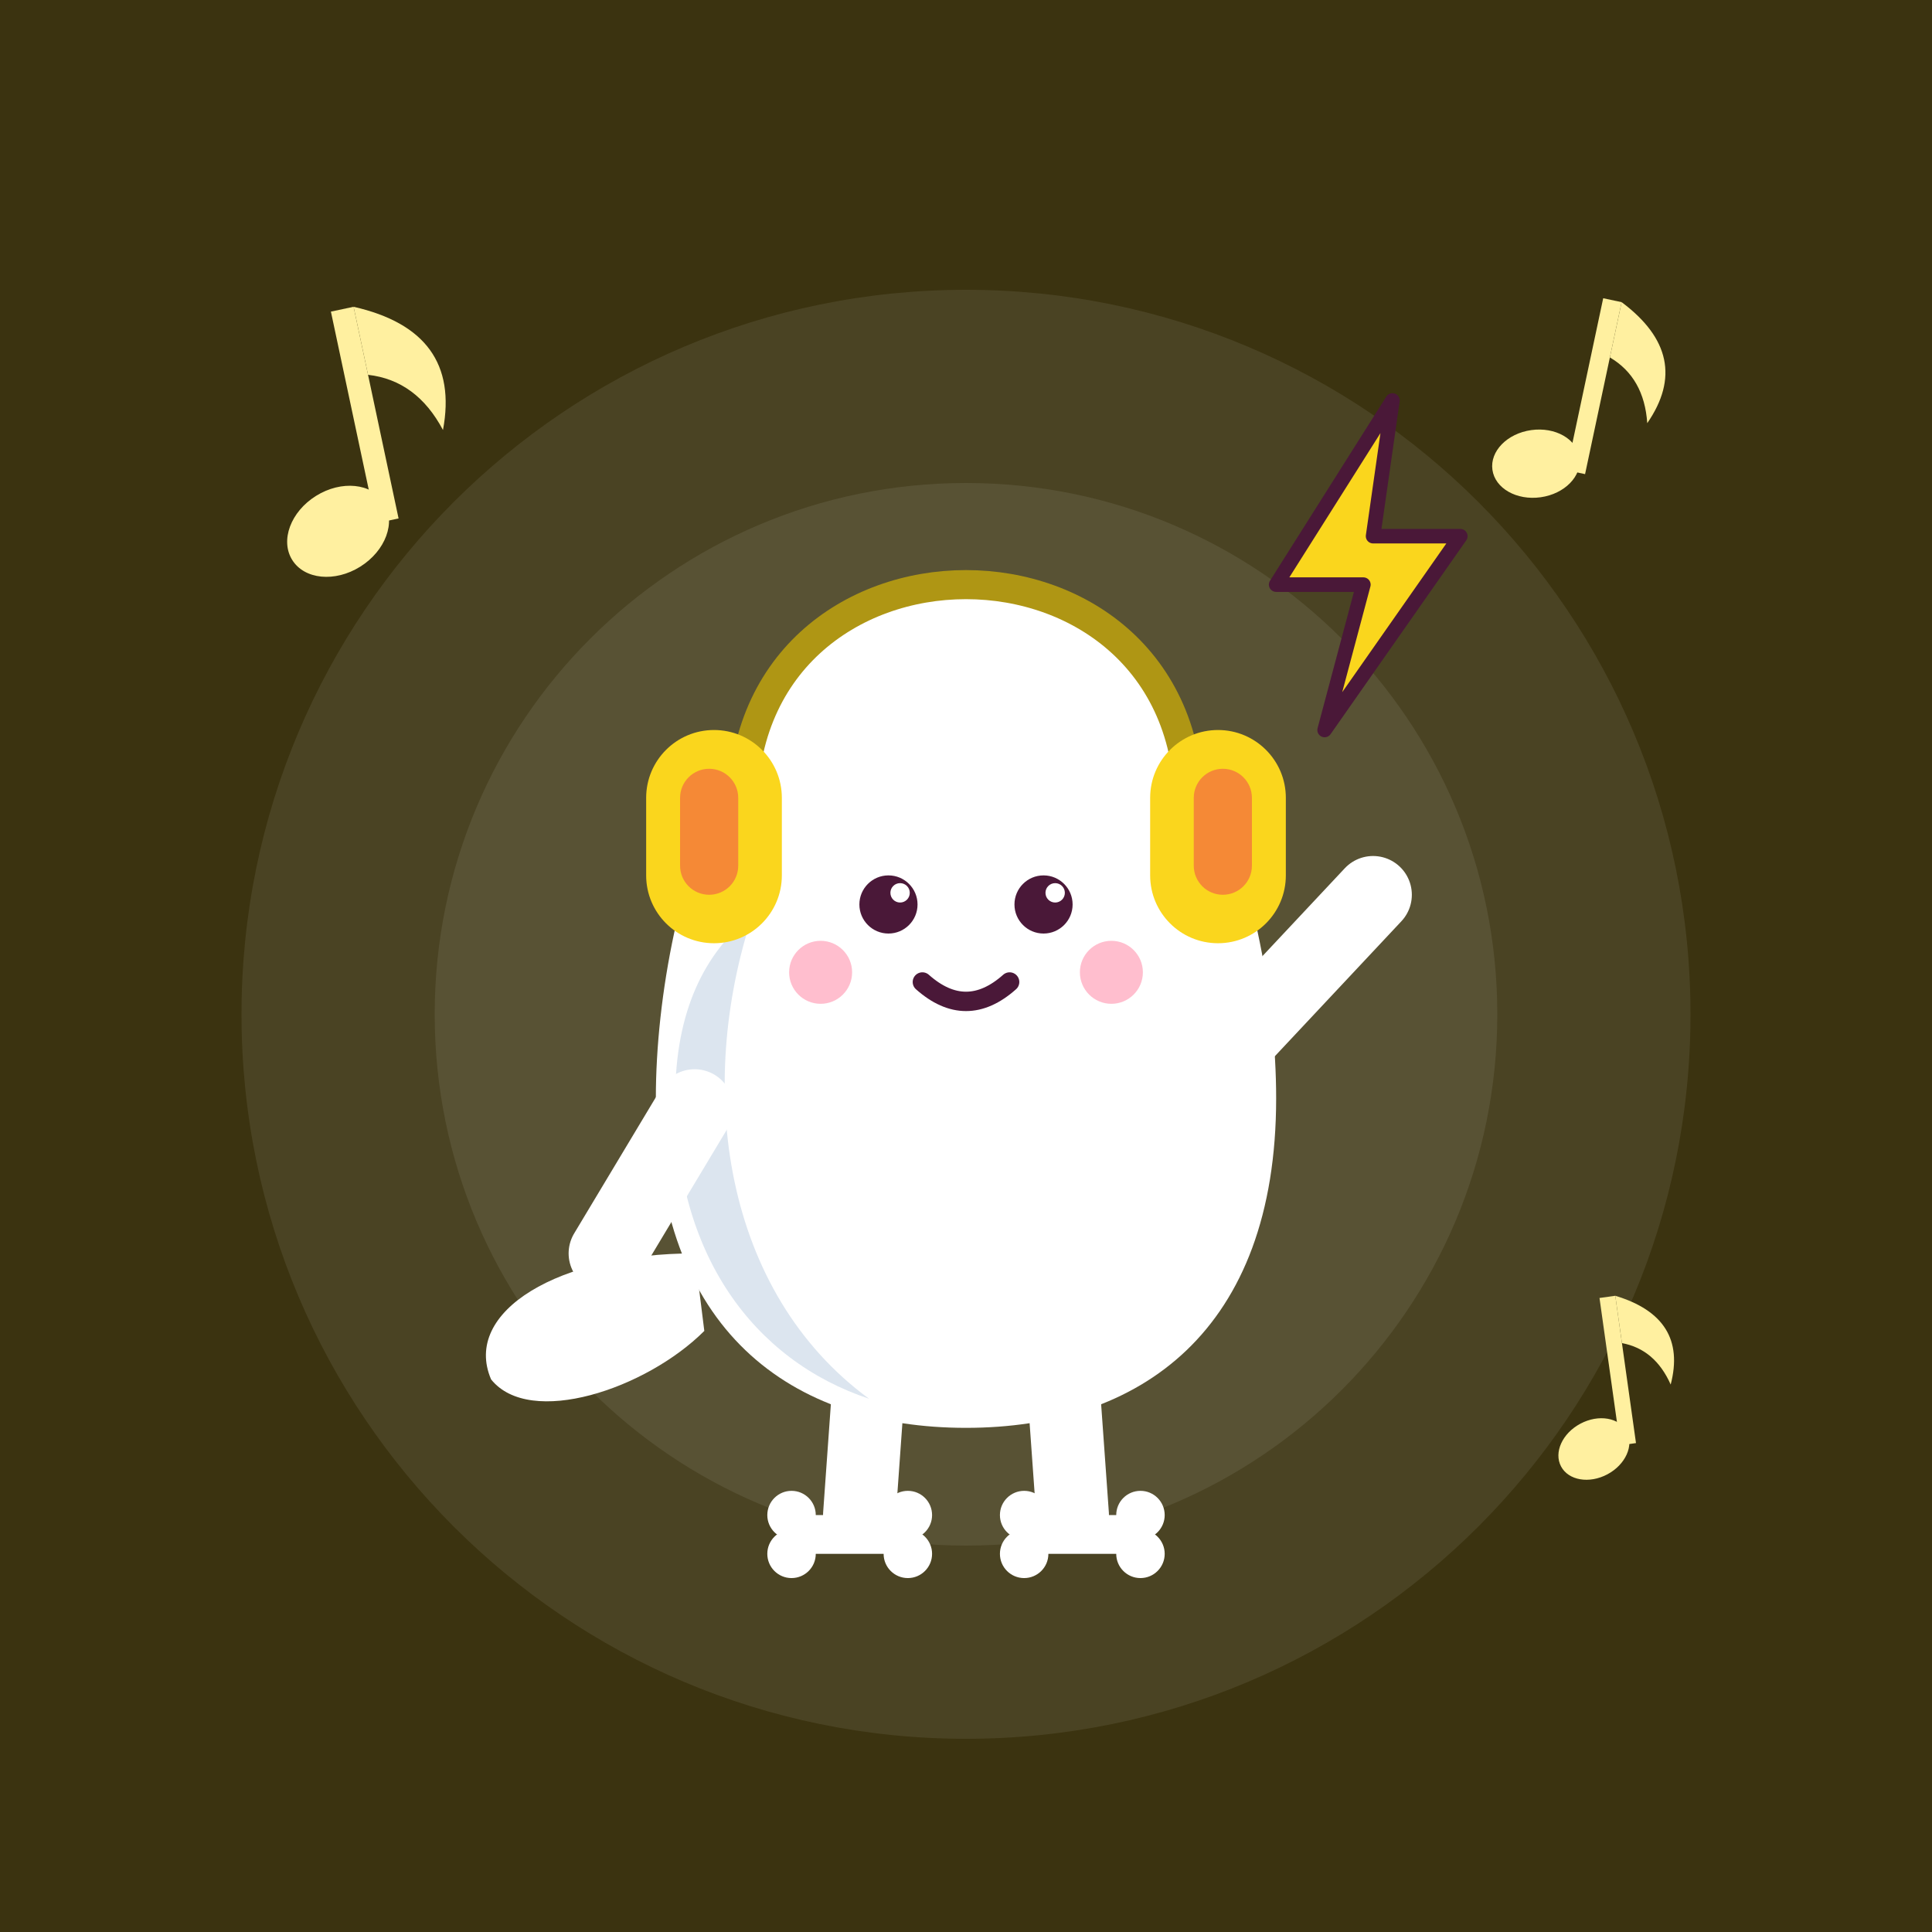
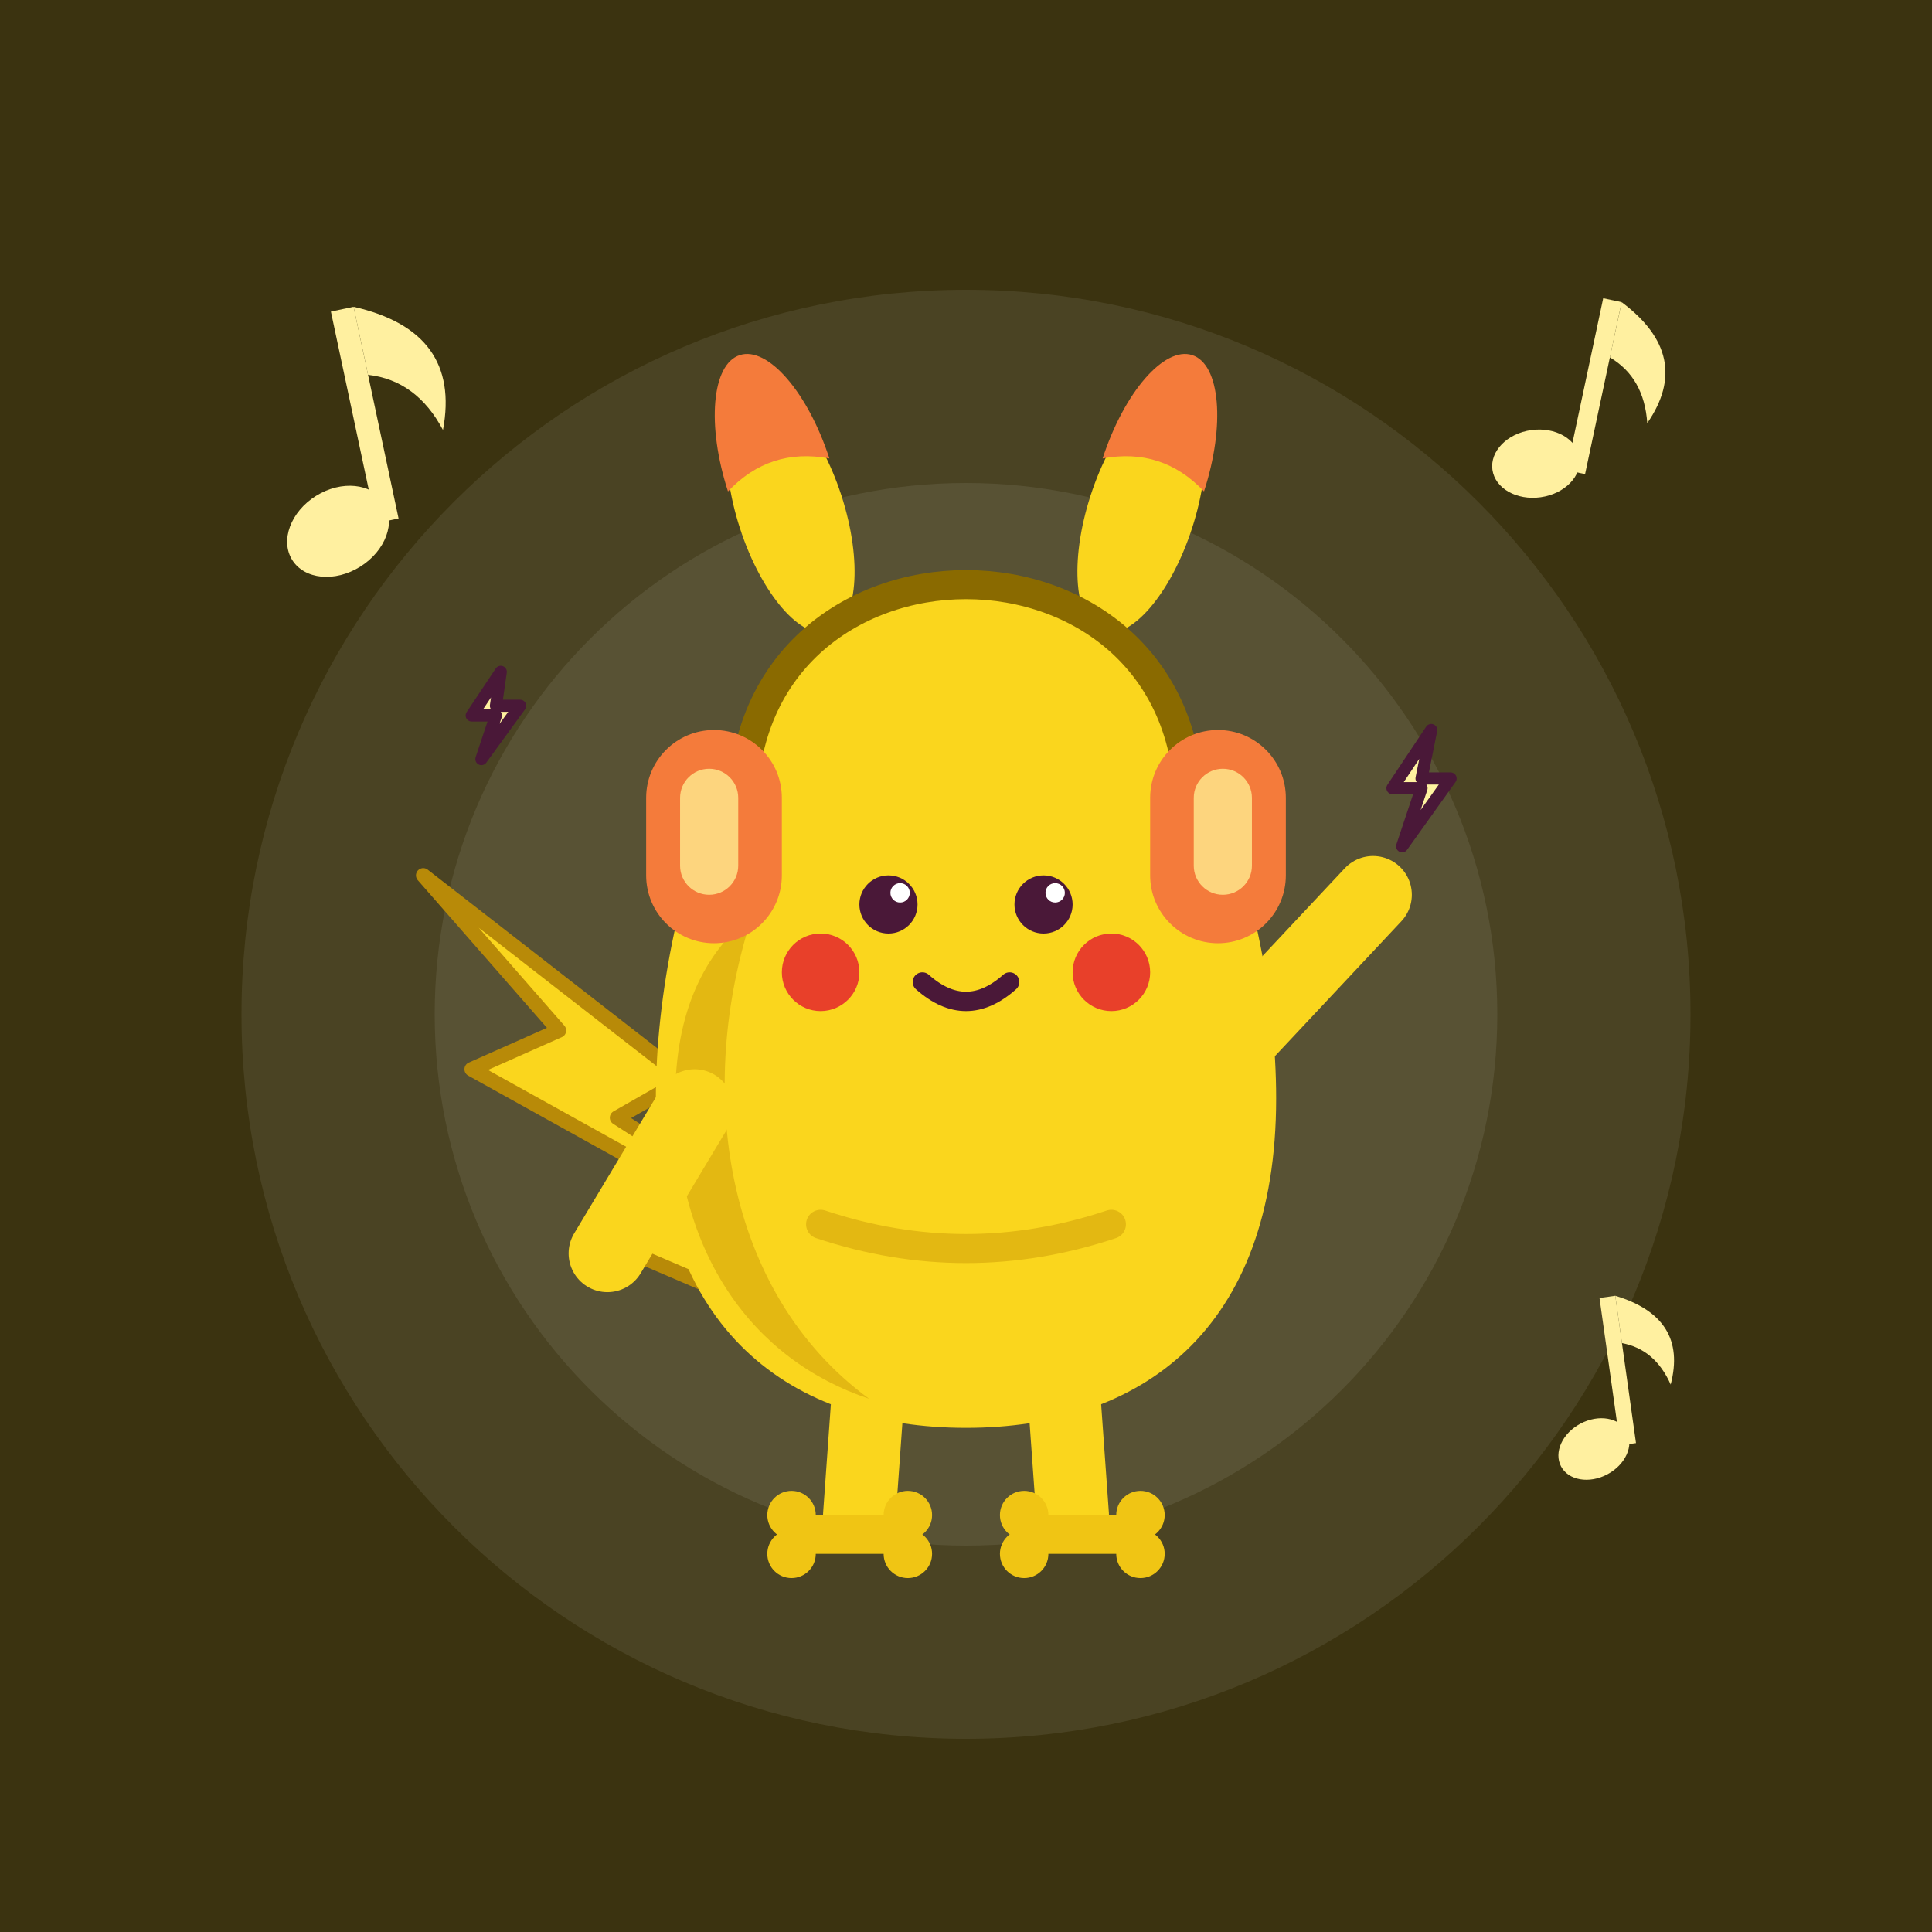
<svg xmlns="http://www.w3.org/2000/svg" viewBox="0 0 400 400" width="400" height="400">
  <rect width="400" height="400" fill="#3B3310" />
  <circle cx="200" cy="210" r="150" fill="#FFFFFF" opacity=".08" />
  <circle cx="200" cy="210" r="110" fill="#FFFFFF" opacity=".08" />
  <g transform="translate(70 110) rotate(-12) scale(1.6)" fill="#FFF0A0">
    <ellipse cx="0" cy="0" rx="7" ry="5.4" transform="rotate(-20)" />
    <rect x="5" y="-28" width="3" height="28" />
    <path d="M8-28q13 6 8 18q-2-7-8-9z" />
  </g>
  <g transform="translate(318 96) rotate(12) scale(1.3)" fill="#FFF0A0">
    <ellipse cx="0" cy="0" rx="7" ry="5.4" transform="rotate(-20)" />
    <rect x="5" y="-28" width="3" height="28" />
    <path d="M8-28q13 6 8 18q-2-7-8-9z" />
  </g>
  <g transform="translate(330 300) rotate(-8) scale(1.1)" fill="#FFF0A0">
    <ellipse cx="0" cy="0" rx="7" ry="5.4" transform="rotate(-20)" />
    <rect x="5" y="-28" width="3" height="28" />
    <path d="M8-28q13 6 8 18q-2-7-8-9z" />
  </g>
  <svg x="60" y="60" width="280" height="280" viewBox="0 0 240 240">
    <g transform="translate(120 128) scale(.86)">
-       <path d="M-56 50C-84 50-104 62-98 76C-90 86-66 78-54 66Z" fill="#FFFFFF" />
-       <path d="M-20 76L-22 104" stroke="#FFFFFF" stroke-width="15" stroke-linecap="round" fill="none" />
-       <path d="M20 76L22 104" stroke="#FFFFFF" stroke-width="15" stroke-linecap="round" fill="none" />
-       <g transform="translate(-24 108)">
-         <circle cx="-12" cy="-4" r="5" fill="#FFFFFF" />
-         <circle cx="-12" cy="4" r="5" fill="#FFFFFF" />
-         <circle cx="12" cy="-4" r="5" fill="#FFFFFF" />
-         <circle cx="12" cy="4" r="5" fill="#FFFFFF" />
-         <rect x="-12" y="-4" width="24" height="8" fill="#FFFFFF" />
+       <g transform="rotate(-18 -30 -84)">
+         <ellipse cx="-30" cy="-104" rx="11" ry="26" fill="#FAD61D" />
+         <path d="M-41-112a11 26 0 0 1 22 0q-11-6-22 0Z" fill="#F47B3B" />
      </g>
-       <g transform="translate(24 108)">
-         <circle cx="-12" cy="-4" r="5" fill="#FFFFFF" />
-         <circle cx="-12" cy="4" r="5" fill="#FFFFFF" />
-         <circle cx="12" cy="-4" r="5" fill="#FFFFFF" />
-         <circle cx="12" cy="4" r="5" fill="#FFFFFF" />
-         <rect x="-12" y="-4" width="24" height="8" fill="#FFFFFF" />
+       <g transform="rotate(18 30 -84)">
+         <ellipse cx="30" cy="-104" rx="11" ry="26" fill="#FAD61D" />
+         <path d="M19-112a11 26 0 0 1 22 0q-11-6-22 0Z" fill="#F47B3B" />
      </g>
-       <path d="M0-88C44-88 64-24 64 18C64 66 36 86 0 86C-36 86-64 66-64 18C-64-24-44-88 0-88Z" fill="#FFFFFF" />
-       <path d="M-44-20C-56 16-50 58-20 80C-44 72-60 50-60 18C-60 0-54-12-44-20Z" fill="#DCE5EF" />
-       <path d="M-56 20L-74 50" stroke="#FFFFFF" stroke-width="16" stroke-linecap="round" fill="none" />
-       <path d="M54 8L84 -24" stroke="#FFFFFF" stroke-width="16" stroke-linecap="round" fill="none" />
+       <path d="M-50 58L-78 46L-66 32L-102 12L-84 4L-112-28L-58 14L-72 22L-44 40Z" fill="#FAD61D" stroke="#B88A08" stroke-width="3" stroke-linejoin="round" />
+       <path d="M-20 76L-22 104" stroke="#FAD61D" stroke-width="15" stroke-linecap="round" fill="none" />
+       <path d="M20 76L22 104" stroke="#FAD61D" stroke-width="15" stroke-linecap="round" fill="none" />
+       <g transform="translate(-24 108)" fill="#F0C514">
+         <circle cx="-12" cy="-4" r="5" />
+         <circle cx="-12" cy="4" r="5" />
+         <circle cx="12" cy="-4" r="5" />
+         <circle cx="12" cy="4" r="5" />
+         <rect x="-12" y="-4" width="24" height="8" />
+       </g>
+       <g transform="translate(24 108)" fill="#F0C514">
+         <circle cx="-12" cy="-4" r="5" />
+         <circle cx="-12" cy="4" r="5" />
+         <circle cx="12" cy="-4" r="5" />
+         <circle cx="12" cy="4" r="5" />
+         <rect x="-12" y="-4" width="24" height="8" />
+       </g>
+       <defs>
+         <clipPath id="mbc">
+           <path d="M0-88C44-88 64-24 64 18C64 66 36 86 0 86C-36 86-64 66-64 18C-64-24-44-88 0-88Z" />
+         </clipPath>
+       </defs>
+       <path d="M0-88C44-88 64-24 64 18C64 66 36 86 0 86C-36 86-64 66-64 18C-64-24-44-88 0-88Z" fill="#FAD61D" />
+       <g clip-path="url(#mbc)">
+         <path d="M-30 44q30 10 60 0" stroke="#E3B812" stroke-width="6" fill="none" stroke-linecap="round" />
+         <path d="M-44-20C-56 16-50 58-20 80C-44 72-60 50-60 18C-60 0-54-12-44-20Z" fill="#E3B812" />
+       </g>
+       <path d="M-56 20L-74 50" stroke="#FAD61D" stroke-width="16" stroke-linecap="round" fill="none" />
+       <path d="M54 8L84 -24" stroke="#FAD61D" stroke-width="16" stroke-linecap="round" fill="none" />
      <circle cx="-16" cy="-22" r="6" fill="#4A1838" />
      <circle cx="16" cy="-22" r="6" fill="#4A1838" />
      <circle cx="-13.6" cy="-24.4" r="2" fill="#FFF" />
      <circle cx="18.4" cy="-24.4" r="2" fill="#FFF" />
      <path d="M-9-6q9 8 18 0" fill="none" stroke="#4A1838" stroke-width="4" stroke-linecap="round" />
-       <circle cx="-30" cy="-8" r="6.5" fill="#FFB3C6" opacity=".85" />
-       <circle cx="30" cy="-8" r="6.5" fill="#FFB3C6" opacity=".85" />
-       <path d="M-46-40C-48-104 48-104 46-40" fill="none" stroke="#af9614" stroke-width="6" stroke-linecap="round" />
-       <rect x="-66" y="-58" width="28" height="44" rx="14" fill="#FAD61D" />
-       <rect x="-59" y="-50" width="12" height="26" rx="6" fill="#F47B3B" opacity=".85" />
-       <rect x="38" y="-58" width="28" height="44" rx="14" fill="#FAD61D" />
-       <rect x="47" y="-50" width="12" height="26" rx="6" fill="#F47B3B" opacity=".85" />
-       <g transform="translate(82 -92)">
-         <path d="M6-34L-18 4H0L-8 34L20-6H2Z" fill="#FAD61D" stroke="#4A1838" stroke-width="3" stroke-linejoin="round" />
+       <circle cx="-30" cy="-8" r="8" fill="#E8402A" opacity="1" />
+       <circle cx="30" cy="-8" r="8" fill="#E8402A" opacity="1" />
+       <path d="M-46-40C-48-104 48-104 46-40" fill="none" stroke="#8A6A00" stroke-width="6" stroke-linecap="round" />
+       <rect x="-66" y="-58" width="28" height="44" rx="14" fill="#F47B3B" />
+       <rect x="-59" y="-50" width="12" height="26" rx="6" fill="#FFE58A" opacity=".85" />
+       <rect x="38" y="-58" width="28" height="44" rx="14" fill="#F47B3B" />
+       <rect x="47" y="-50" width="12" height="26" rx="6" fill="#FFE58A" opacity=".85" />
+       <g fill="#FFF3A0" stroke="#4A1838" stroke-width="2.5" stroke-linejoin="round">
+         <path d="M96-58l-8 12h6l-4 12 10-14h-6z" />
+         <path d="M-96-70l-6 9h5l-3 9 8-11h-5z" />
      </g>
    </g>
  </svg>
</svg>
